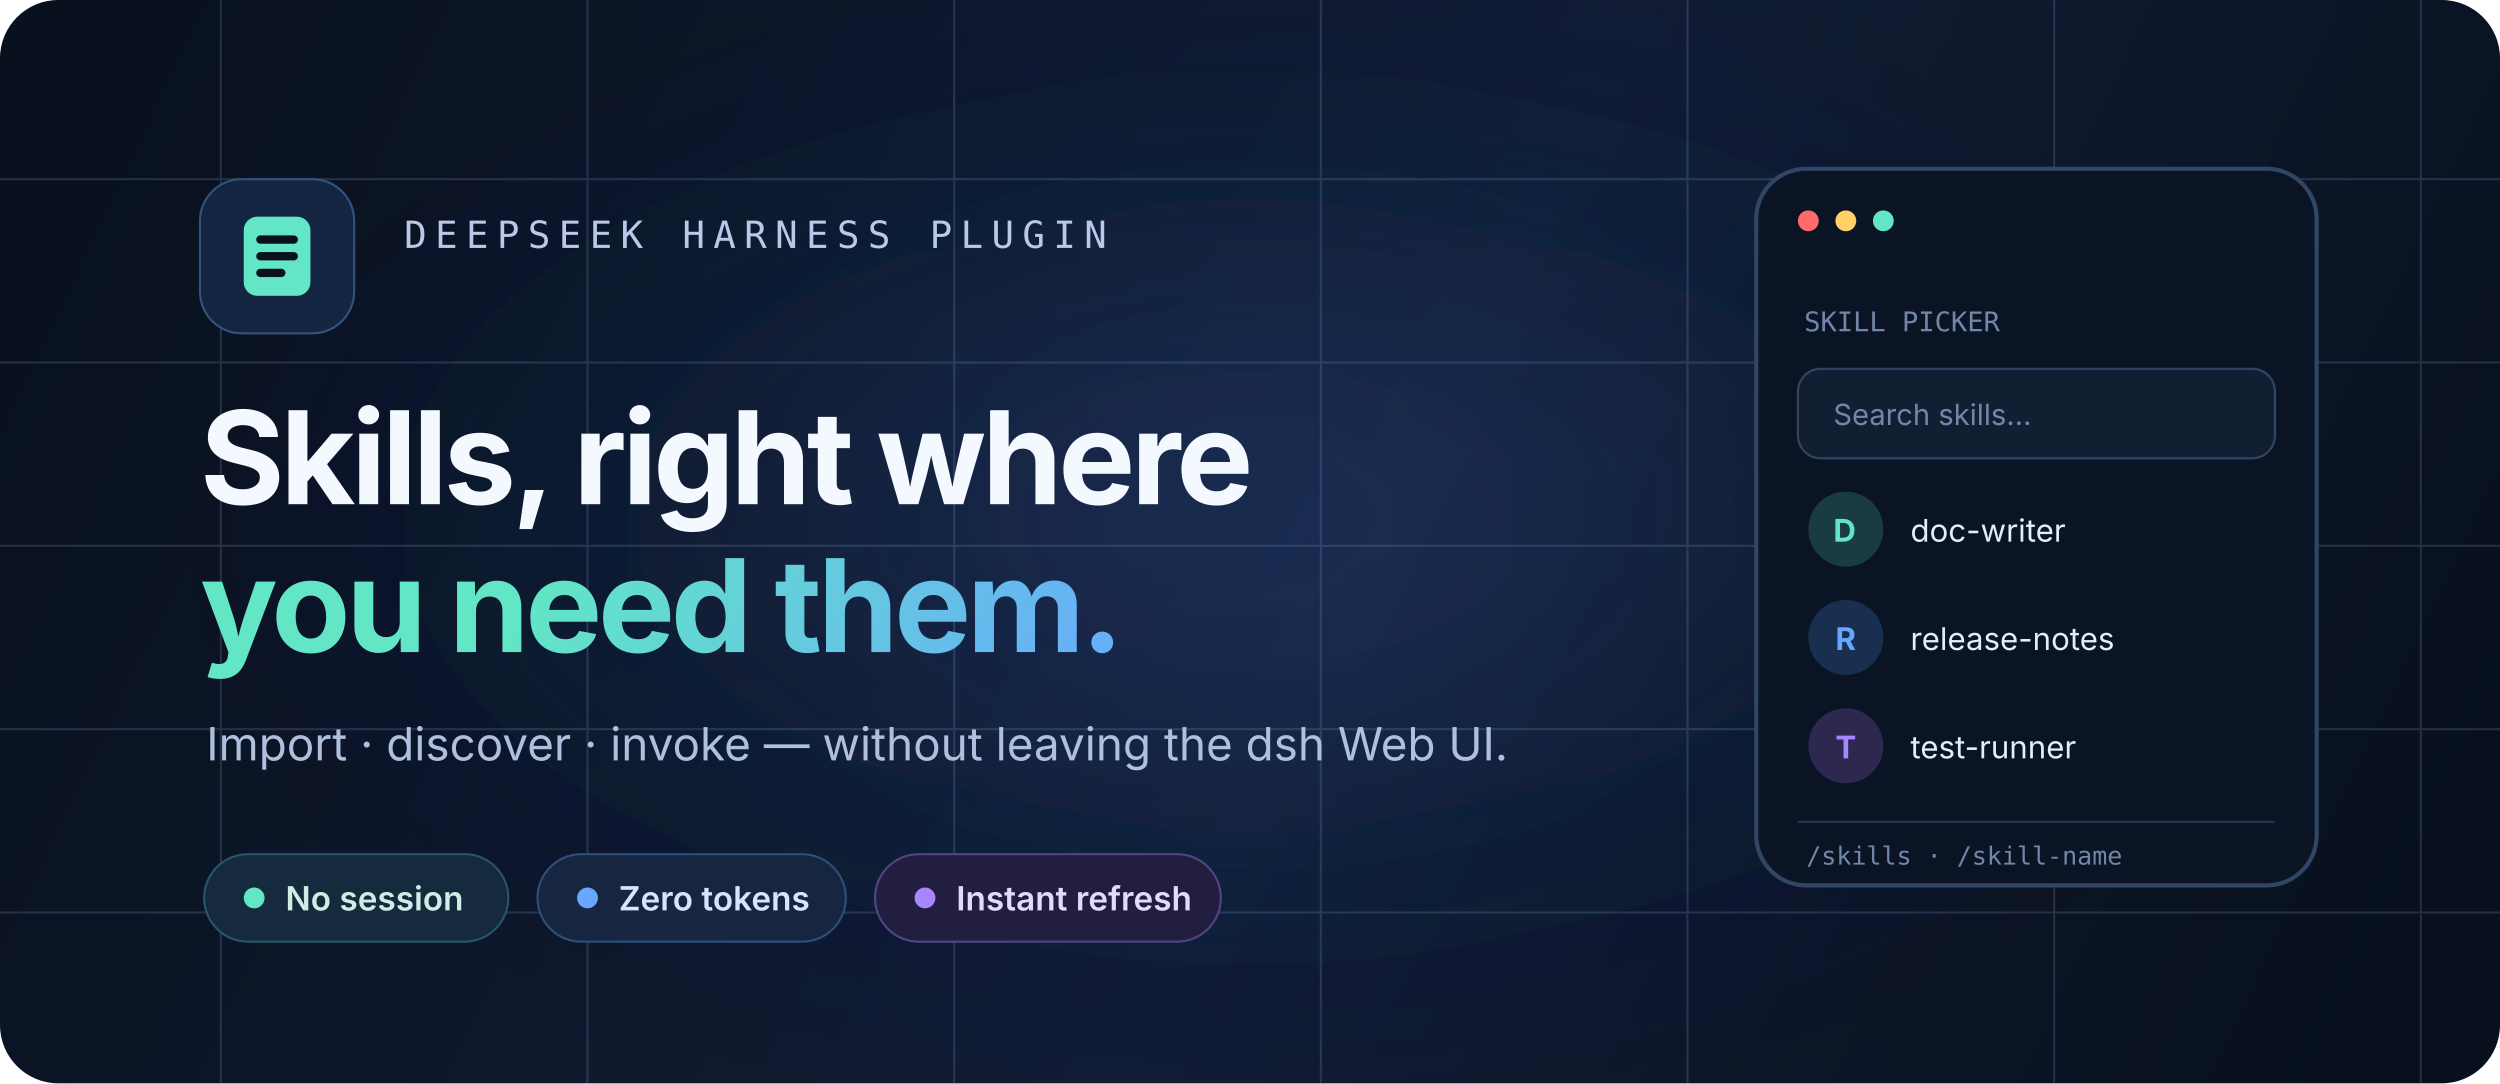
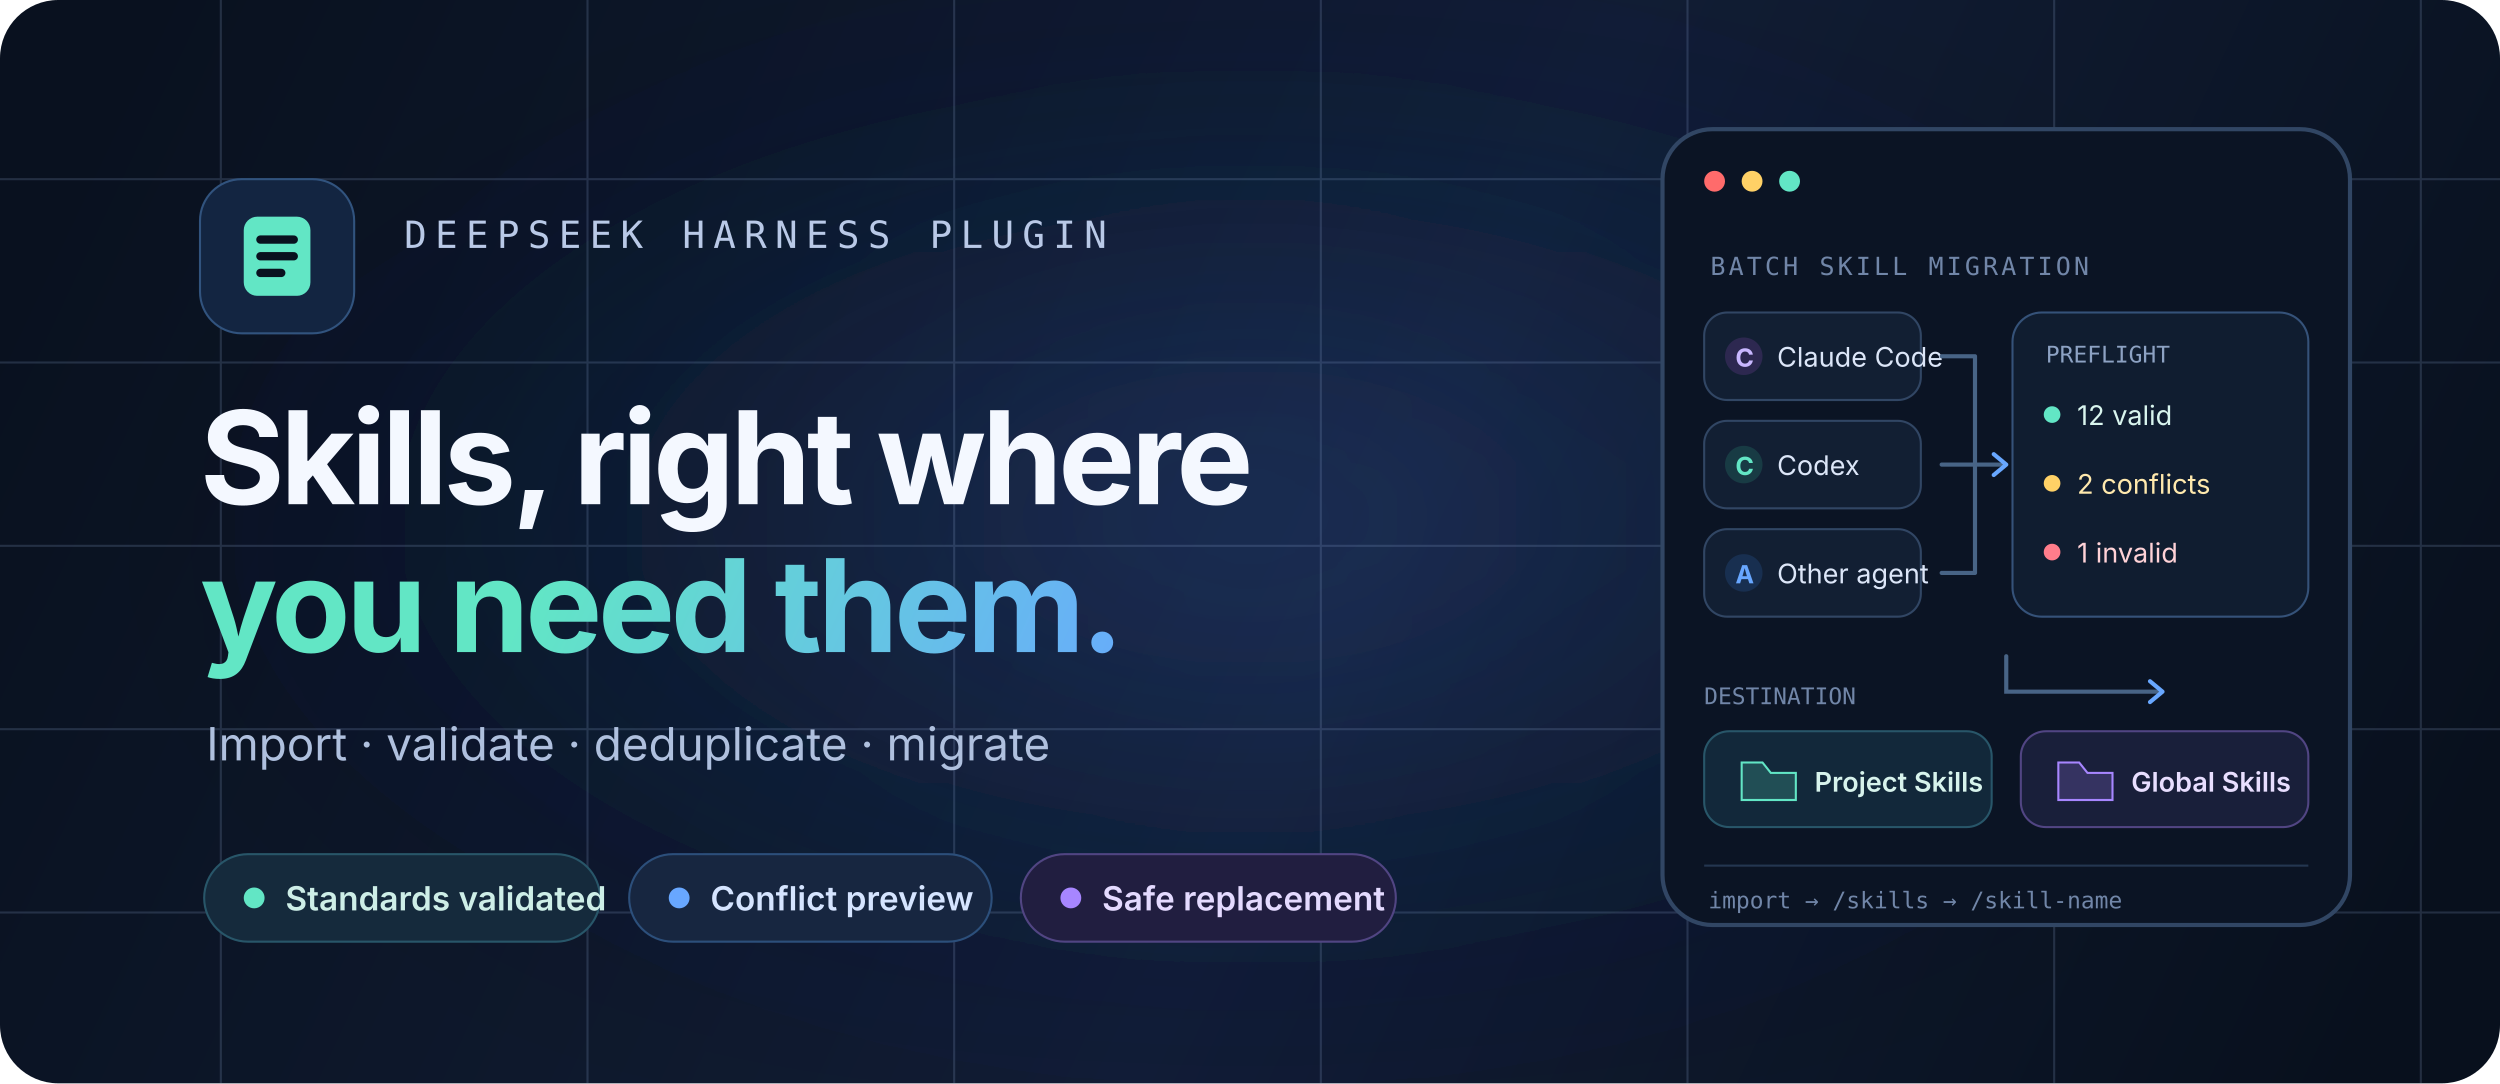
<svg xmlns="http://www.w3.org/2000/svg" width="1200" height="520" viewBox="0 0 1200 520" fill="none">
  <defs>
    <linearGradient id="bg" x1="62" y1="16" x2="1127" y2="520" gradientUnits="userSpaceOnUse">
      <stop stop-color="#09111F" />
      <stop offset="0.55" stop-color="#111D35" />
      <stop offset="1" stop-color="#08101D" />
    </linearGradient>
    <linearGradient id="accent" x1="316" y1="140" x2="845" y2="369" gradientUnits="userSpaceOnUse">
      <stop stop-color="#62E6C5" />
      <stop offset="0.52" stop-color="#68A7FF" />
      <stop offset="1" stop-color="#A786FF" />
    </linearGradient>
    <radialGradient id="glow" cx="0" cy="0" r="1" gradientTransform="translate(600 248) rotate(90) scale(300 580)" gradientUnits="userSpaceOnUse">
      <stop stop-color="#3867C8" stop-opacity=".28" />
      <stop offset="1" stop-color="#07101D" stop-opacity="0" />
    </radialGradient>
    <filter id="blur" x="-100" y="-100" width="1400" height="720" filterUnits="userSpaceOnUse">
      <feGaussianBlur stdDeviation="55" />
    </filter>
  </defs>
  <rect width="1200" height="520" rx="28" fill="url(#bg)" />
  <ellipse cx="600" cy="276" rx="520" ry="250" fill="url(#glow)" filter="url(#blur)" />
  <g opacity=".18" stroke="#9CB7E6">
    <path d="M0 86H1200M0 174H1200M0 262H1200M0 350H1200M0 438H1200" />
    <path d="M106 0V520M282 0V520M458 0V520M634 0V520M810 0V520M986 0V520M1162 0V520" />
  </g>
  <g transform="translate(96 86)">
    <rect width="74" height="74" rx="20" fill="#132541" stroke="#31537E" />
    <path d="M21 24.5C21 20.91 23.91 18 27.5 18H46.5C50.09 18 53 20.91 53 24.5V49.5C53 53.09 50.09 56 46.5 56H27.5C23.91 56 21 53.09 21 49.5V24.5Z" fill="url(#accent)" />
    <path d="M29 29H45M29 37H45M29 45H39" stroke="#09111F" stroke-width="4" stroke-linecap="round" />
  </g>
  <text x="194" y="119" fill="#B9C9E7" font-family="ui-monospace, SFMono-Regular, Menlo, monospace" font-size="18" letter-spacing="4">DEEPSEEK HARNESS PLUGIN</text>
  <text x="96" y="242" fill="#F4F8FF" font-family="Inter, ui-sans-serif, system-ui, sans-serif" font-size="62" font-weight="700" letter-spacing="-2">Skills, right where</text>
  <text x="96" y="313" fill="url(#accent)" font-family="Inter, ui-sans-serif, system-ui, sans-serif" font-size="62" font-weight="700" letter-spacing="-2">you need them.</text>
-   <text x="99" y="365" fill="#AFC0DE" font-family="Inter, ui-sans-serif, system-ui, sans-serif" font-size="22">Import · discover · invoke — without leaving the dsh Web UI.</text>
+   <text x="99" y="365" fill="#AFC0DE" font-family="Inter, ui-sans-serif, system-ui, sans-serif" font-size="22">Import · validate · deduplicate · migrate</text>
  <g transform="translate(98 410)" font-family="Inter, ui-sans-serif, system-ui, sans-serif" font-size="16" font-weight="600">
-     <rect width="146" height="42" rx="21" fill="#152A3C" stroke="#285669" />
+     <rect width="190" height="42" rx="21" fill="#152A3C" stroke="#285669" />
    <circle cx="24" cy="21" r="5" fill="#62E6C5" />
-     <text x="39" y="27" fill="#CDEEE7">No session</text>
-     <g transform="translate(160)">
-       <rect width="148" height="42" rx="21" fill="#172640" stroke="#2C4F7B" />
+     <text x="39" y="27" fill="#CDEEE7">Standards validated</text>
+     <g transform="translate(204)">
+       <rect width="174" height="42" rx="21" fill="#172640" stroke="#2C4F7B" />
      <circle cx="24" cy="21" r="5" fill="#68A7FF" />
-       <text x="39" y="27" fill="#D5E4FF">Zero tokens</text>
+       <text x="39" y="27" fill="#D5E4FF">Conflict preview</text>
    </g>
-     <g transform="translate(322)">
-       <rect width="166" height="42" rx="21" fill="#211E40" stroke="#514583" />
+     <g transform="translate(392)">
+       <rect width="180" height="42" rx="21" fill="#211E40" stroke="#514583" />
      <circle cx="24" cy="21" r="5" fill="#A786FF" />
-       <text x="39" y="27" fill="#E4DAFF">Instant refresh</text>
+       <text x="39" y="27" fill="#E4DAFF">Safe replacement</text>
    </g>
  </g>
-   <g transform="translate(843 81)">
-     <rect width="269" height="344" rx="24" fill="#0B1424" stroke="#314664" stroke-width="2" />
+   <g transform="translate(798 62)">
+     <rect width="330" height="382" rx="24" fill="#0B1424" stroke="#314664" stroke-width="2" />
    <circle cx="25" cy="25" r="5" fill="#FF6B6B" />
    <circle cx="43" cy="25" r="5" fill="#FFD166" />
    <circle cx="61" cy="25" r="5" fill="#62E6C5" />
-     <text x="23" y="78" fill="#7186A8" font-family="ui-monospace, SFMono-Regular, Menlo, monospace" font-size="13">SKILL PICKER</text>
-     <rect x="20" y="96" width="229" height="43" rx="11" fill="#121F33" stroke="#314664" />
-     <text x="37" y="123" fill="#7186A8" font-family="Inter, sans-serif" font-size="14">Search skills…</text>
-     <g font-family="Inter, sans-serif" font-size="15" fill="#E5EDFC">
-       <circle cx="43" cy="173" r="18" fill="#183B44" />
-       <text x="37" y="179" fill="#62E6C5" font-weight="700">D</text>
-       <text x="74" y="179">doc-writer</text>
-       <circle cx="43" cy="225" r="18" fill="#182F50" />
-       <text x="38" y="231" fill="#68A7FF" font-weight="700">R</text>
-       <text x="74" y="231">release-notes</text>
-       <circle cx="43" cy="277" r="18" fill="#2D2850" />
-       <text x="38" y="283" fill="#A786FF" font-weight="700">T</text>
-       <text x="74" y="283">test-runner</text>
+     <text x="23" y="70" fill="#7186A8" font-family="ui-monospace, SFMono-Regular, Menlo, monospace" font-size="12" letter-spacing="1.5">BATCH SKILL MIGRATION</text>
+     <g font-family="Inter, ui-sans-serif, system-ui, sans-serif">
+       <rect x="20" y="88" width="104" height="42" rx="11" fill="#121F33" stroke="#314664" />
+       <circle cx="39" cy="109" r="9" fill="#2D2850" />
+       <text x="35" y="114" fill="#C9B7FF" font-size="12" font-weight="700">C</text>
+       <text x="55" y="114" fill="#DCE6F8" font-size="13">Claude Code</text>
+       <rect x="20" y="140" width="104" height="42" rx="11" fill="#121F33" stroke="#314664" />
+       <circle cx="39" cy="161" r="9" fill="#183B44" />
+       <text x="35" y="166" fill="#62E6C5" font-size="12" font-weight="700">C</text>
+       <text x="55" y="166" fill="#DCE6F8" font-size="13">Codex</text>
+       <rect x="20" y="192" width="104" height="42" rx="11" fill="#121F33" stroke="#314664" />
+       <circle cx="39" cy="213" r="9" fill="#182F50" />
+       <text x="35" y="218" fill="#68A7FF" font-size="12" font-weight="700">A</text>
+       <text x="55" y="218" fill="#DCE6F8" font-size="13">Other agent</text>
+       <path d="M134 109H150M134 161H150M134 213H150M150 109V213M150 161H164" stroke="#486486" stroke-width="2" stroke-linecap="round" />
+       <path d="M159 156L165 161L159 166" stroke="#68A7FF" stroke-width="2" stroke-linecap="round" stroke-linejoin="round" />
+       <rect x="168" y="88" width="142" height="146" rx="14" fill="#101D30" stroke="#355279" />
+       <text x="184" y="112" fill="#8DA2C3" font-family="ui-monospace, SFMono-Regular, Menlo, monospace" font-size="11">PREFLIGHT</text>
+       <circle cx="187" cy="137" r="4" fill="#62E6C5" />
+       <text x="199" y="142" fill="#D9F5EE" font-size="13">12 valid</text>
+       <circle cx="187" cy="170" r="4" fill="#FFD166" />
+       <text x="199" y="175" fill="#FFE9AD" font-size="13">2 conflicts</text>
+       <circle cx="187" cy="203" r="4" fill="#FF7D8B" />
+       <text x="199" y="208" fill="#FFD2D7" font-size="13">1 invalid</text>
+       <path d="M165 253V270H239" stroke="#486486" stroke-width="2" stroke-linecap="round" />
+       <path d="M234 265L240 270L234 275" stroke="#68A7FF" stroke-width="2" stroke-linecap="round" stroke-linejoin="round" />
+       <text x="20" y="276" fill="#7186A8" font-family="ui-monospace, SFMono-Regular, Menlo, monospace" font-size="11">DESTINATION</text>
+       <rect x="20" y="289" width="138" height="46" rx="12" fill="#12283A" stroke="#285669" />
+       <path d="M38 304H48L52 309H64V322H38V304Z" fill="#62E6C5" fill-opacity=".2" stroke="#62E6C5" />
+       <text x="73" y="318" fill="#D7F3EC" font-size="13" font-weight="600">Project Skills</text>
+       <rect x="172" y="289" width="138" height="46" rx="12" fill="#191F3A" stroke="#514583" />
+       <path d="M190 304H200L204 309H216V322H190V304Z" fill="#A786FF" fill-opacity=".2" stroke="#A786FF" />
+       <text x="225" y="318" fill="#E8DEFF" font-size="13" font-weight="600">Global Skills</text>
    </g>
-     <rect x="20" y="313" width="229" height="1" fill="#243650" />
-     <text x="24" y="334" fill="#7186A8" font-family="ui-monospace, SFMono-Regular, Menlo, monospace" font-size="12">/skills  ·  /skill-name</text>
+     <rect x="20" y="353" width="290" height="1" fill="#243650" />
+     <text x="22" y="374" fill="#7186A8" font-family="ui-monospace, SFMono-Regular, Menlo, monospace" font-size="11">import → /skills → /skill-name</text>
  </g>
</svg>
